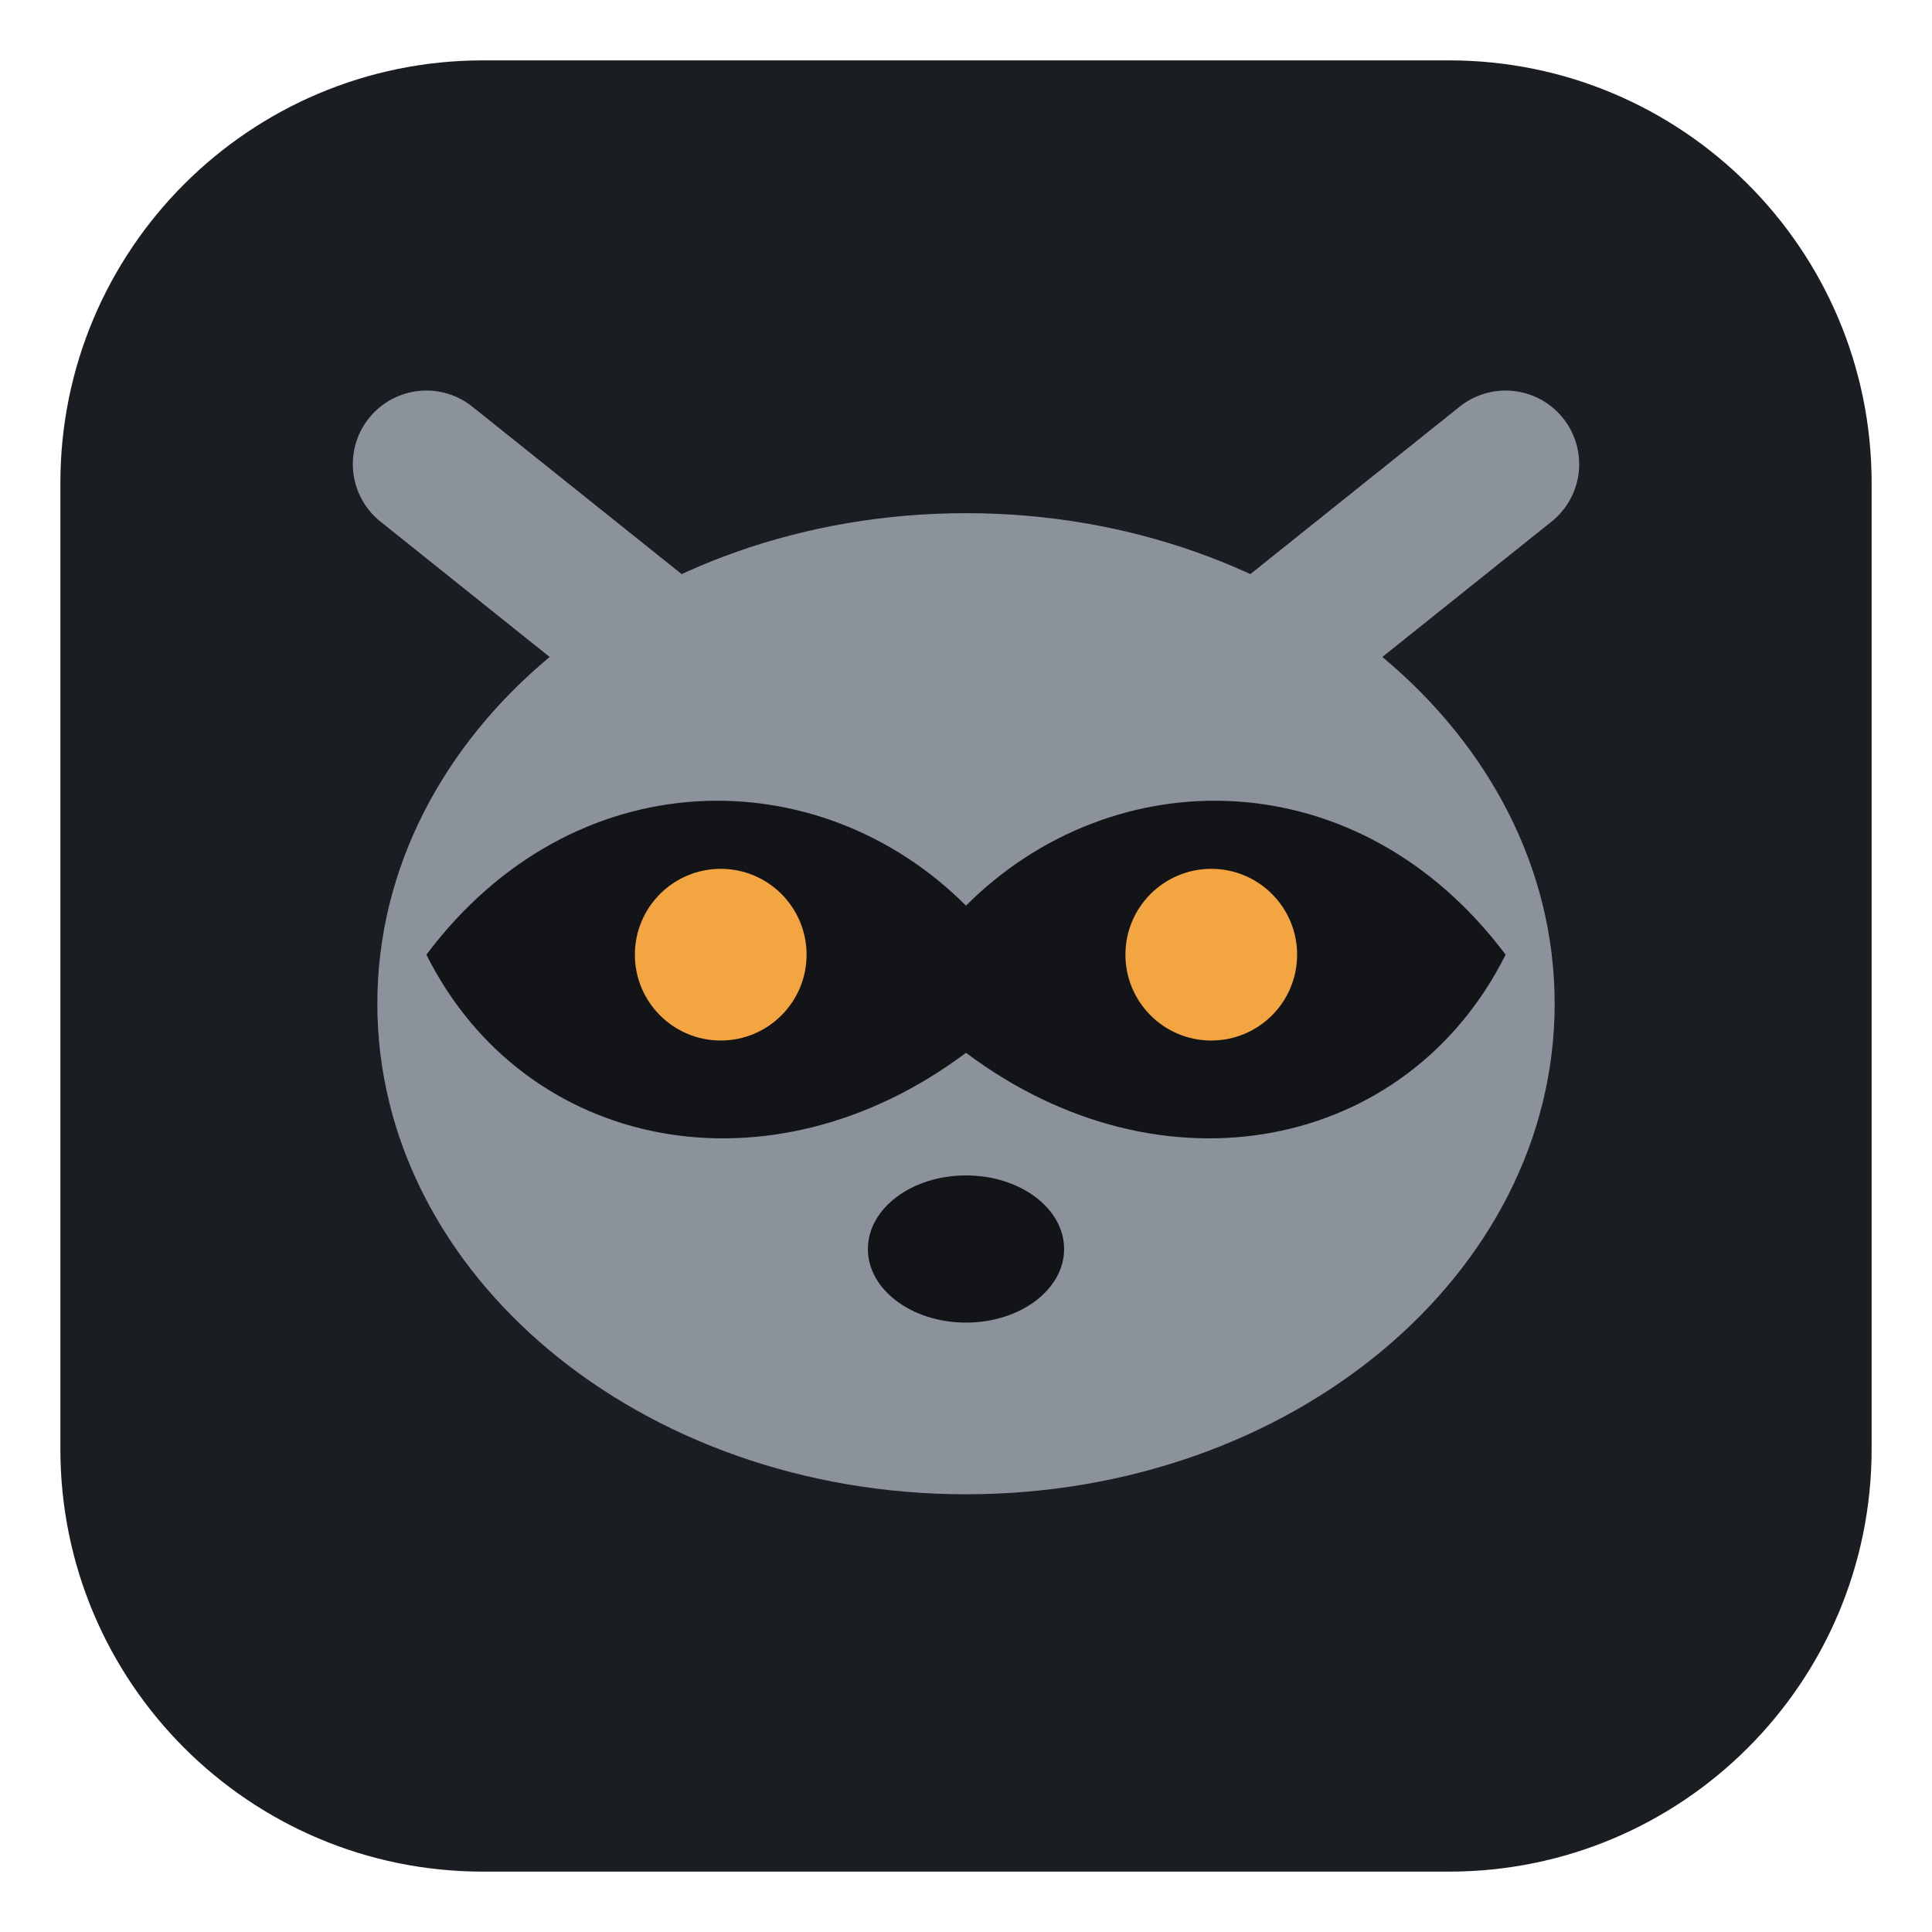
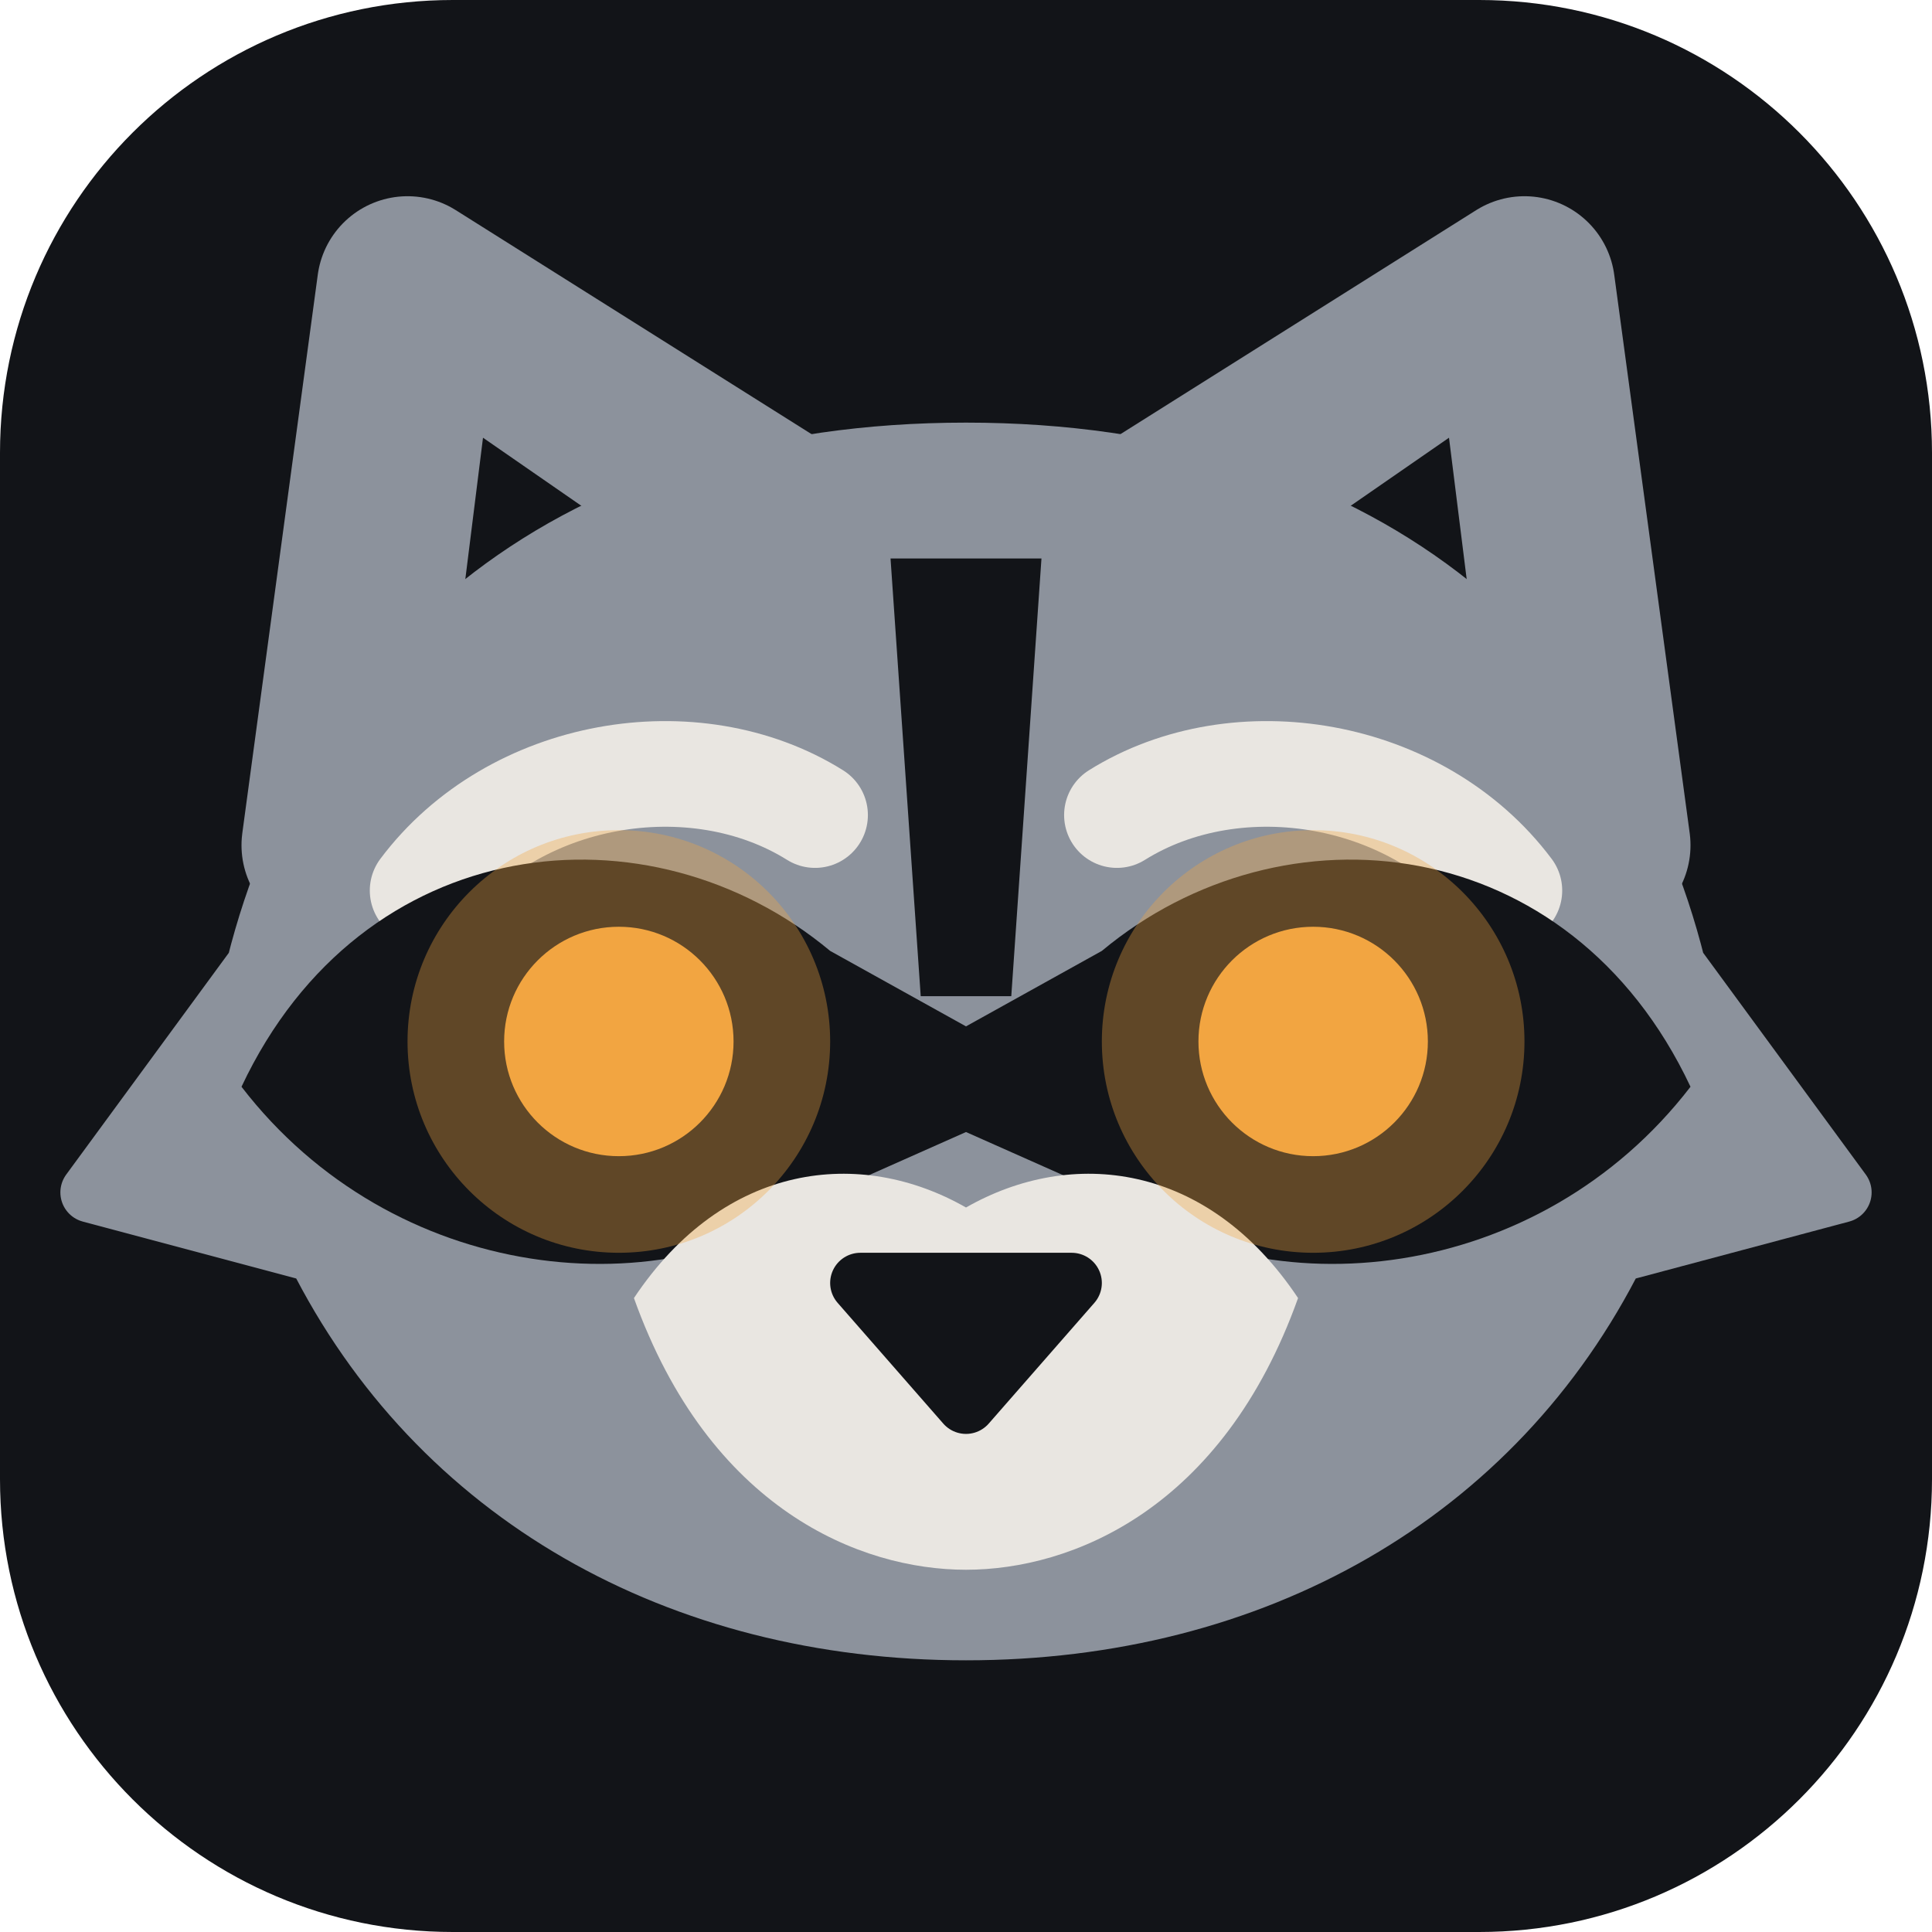
<svg xmlns="http://www.w3.org/2000/svg" viewBox="0 0 64 64" width="512" height="512">
-   <rect x="2" y="2" width="60" height="60" rx="14" fill="#1a1d22" />
-   <g transform="translate(6 4) scale(0.8125)">
-     <path d="M10 14l10 8M54 14l-10 8" stroke="#8c929c" stroke-width="6" stroke-linecap="round" />
-     <ellipse cx="32" cy="36" rx="24" ry="20" fill="#8c929c" />
-     <path d="M10 34c6-8 16-8 22-2 6-6 16-6 22 2-4 8-14 10-22 4-8 6-18 4-22-4z" fill="#121418" />
-     <circle cx="22" cy="34" r="3.5" fill="#f2a541" />
-     <circle cx="42" cy="34" r="3.5" fill="#f2a541" />
-     <ellipse cx="32" cy="46" rx="4" ry="3" fill="#121418" />
-   </g>
+   <rect width="64" height="64" rx="15" fill="#121418" />
+   <path d="M11 28 13.5 9.5 27 18Z" fill="#8c929c" stroke="#8c929c" stroke-width="6" stroke-linejoin="round" />
+   <path d="M53 28 50.5 9.5 37 18Z" fill="#8c929c" stroke="#8c929c" stroke-width="6" stroke-linejoin="round" />
+   <path d="M15 22.5 16 14.5 22.5 19Z" fill="#121418" />
+   <path d="M49 22.5 48 14.5 41.5 19Z" fill="#121418" />
+   <path d="M32 15C45 15 53 22 55.5 32L61 39.5 53.5 41.5C49.5 49.5 41.5 54 32 54S14.5 49.5 10.5 41.5L3 39.5 8.5 32C11 22 19 15 32 15Z" fill="#8c929c" stroke="#8c929c" stroke-width="2" stroke-linejoin="round" />
+   <path d="M14 29.5C17 25.5 23 24.5 27 27" fill="none" stroke="#e9e6e1" stroke-width="3.5" stroke-linecap="round" />
+   <path d="M50 29.5C47 25.5 41 24.5 37 27" fill="none" stroke="#e9e6e1" stroke-width="3.5" stroke-linecap="round" />
+   <path d="M29.5 18.5H34.5L33.5 33H30.5Z" fill="#121418" />
+   <path d="M8 36C12 27.5 21.5 26.5 27.5 31.5L32 34 36.5 31.5C42.5 26.5 52 27.5 56 36 51 42.5 42 43.5 36.5 39.5L32 37.5 27.5 39.5C22 43.5 13 42.5 8 36Z" fill="#121418" />
+   <path d="M21 43C24 38.5 28.5 38 32 40 35.5 38 40 38.5 43 43 40.5 50 35.5 52 32 52S23.5 50 21 43Z" fill="#e9e6e1" />
+   <circle cx="20.5" cy="34.5" r="7" fill="#f2a541" opacity="0.35" />
+   <circle cx="43.5" cy="34.5" r="7" fill="#f2a541" opacity="0.35" />
+   <circle cx="20.5" cy="34.5" r="3.8" fill="#f2a541" />
+   <circle cx="43.5" cy="34.5" r="3.8" fill="#f2a541" />
+   <path d="M28.5 42.5H35.5L32 46.5Z" fill="#121418" stroke="#121418" stroke-width="2" stroke-linejoin="round" />
</svg>
